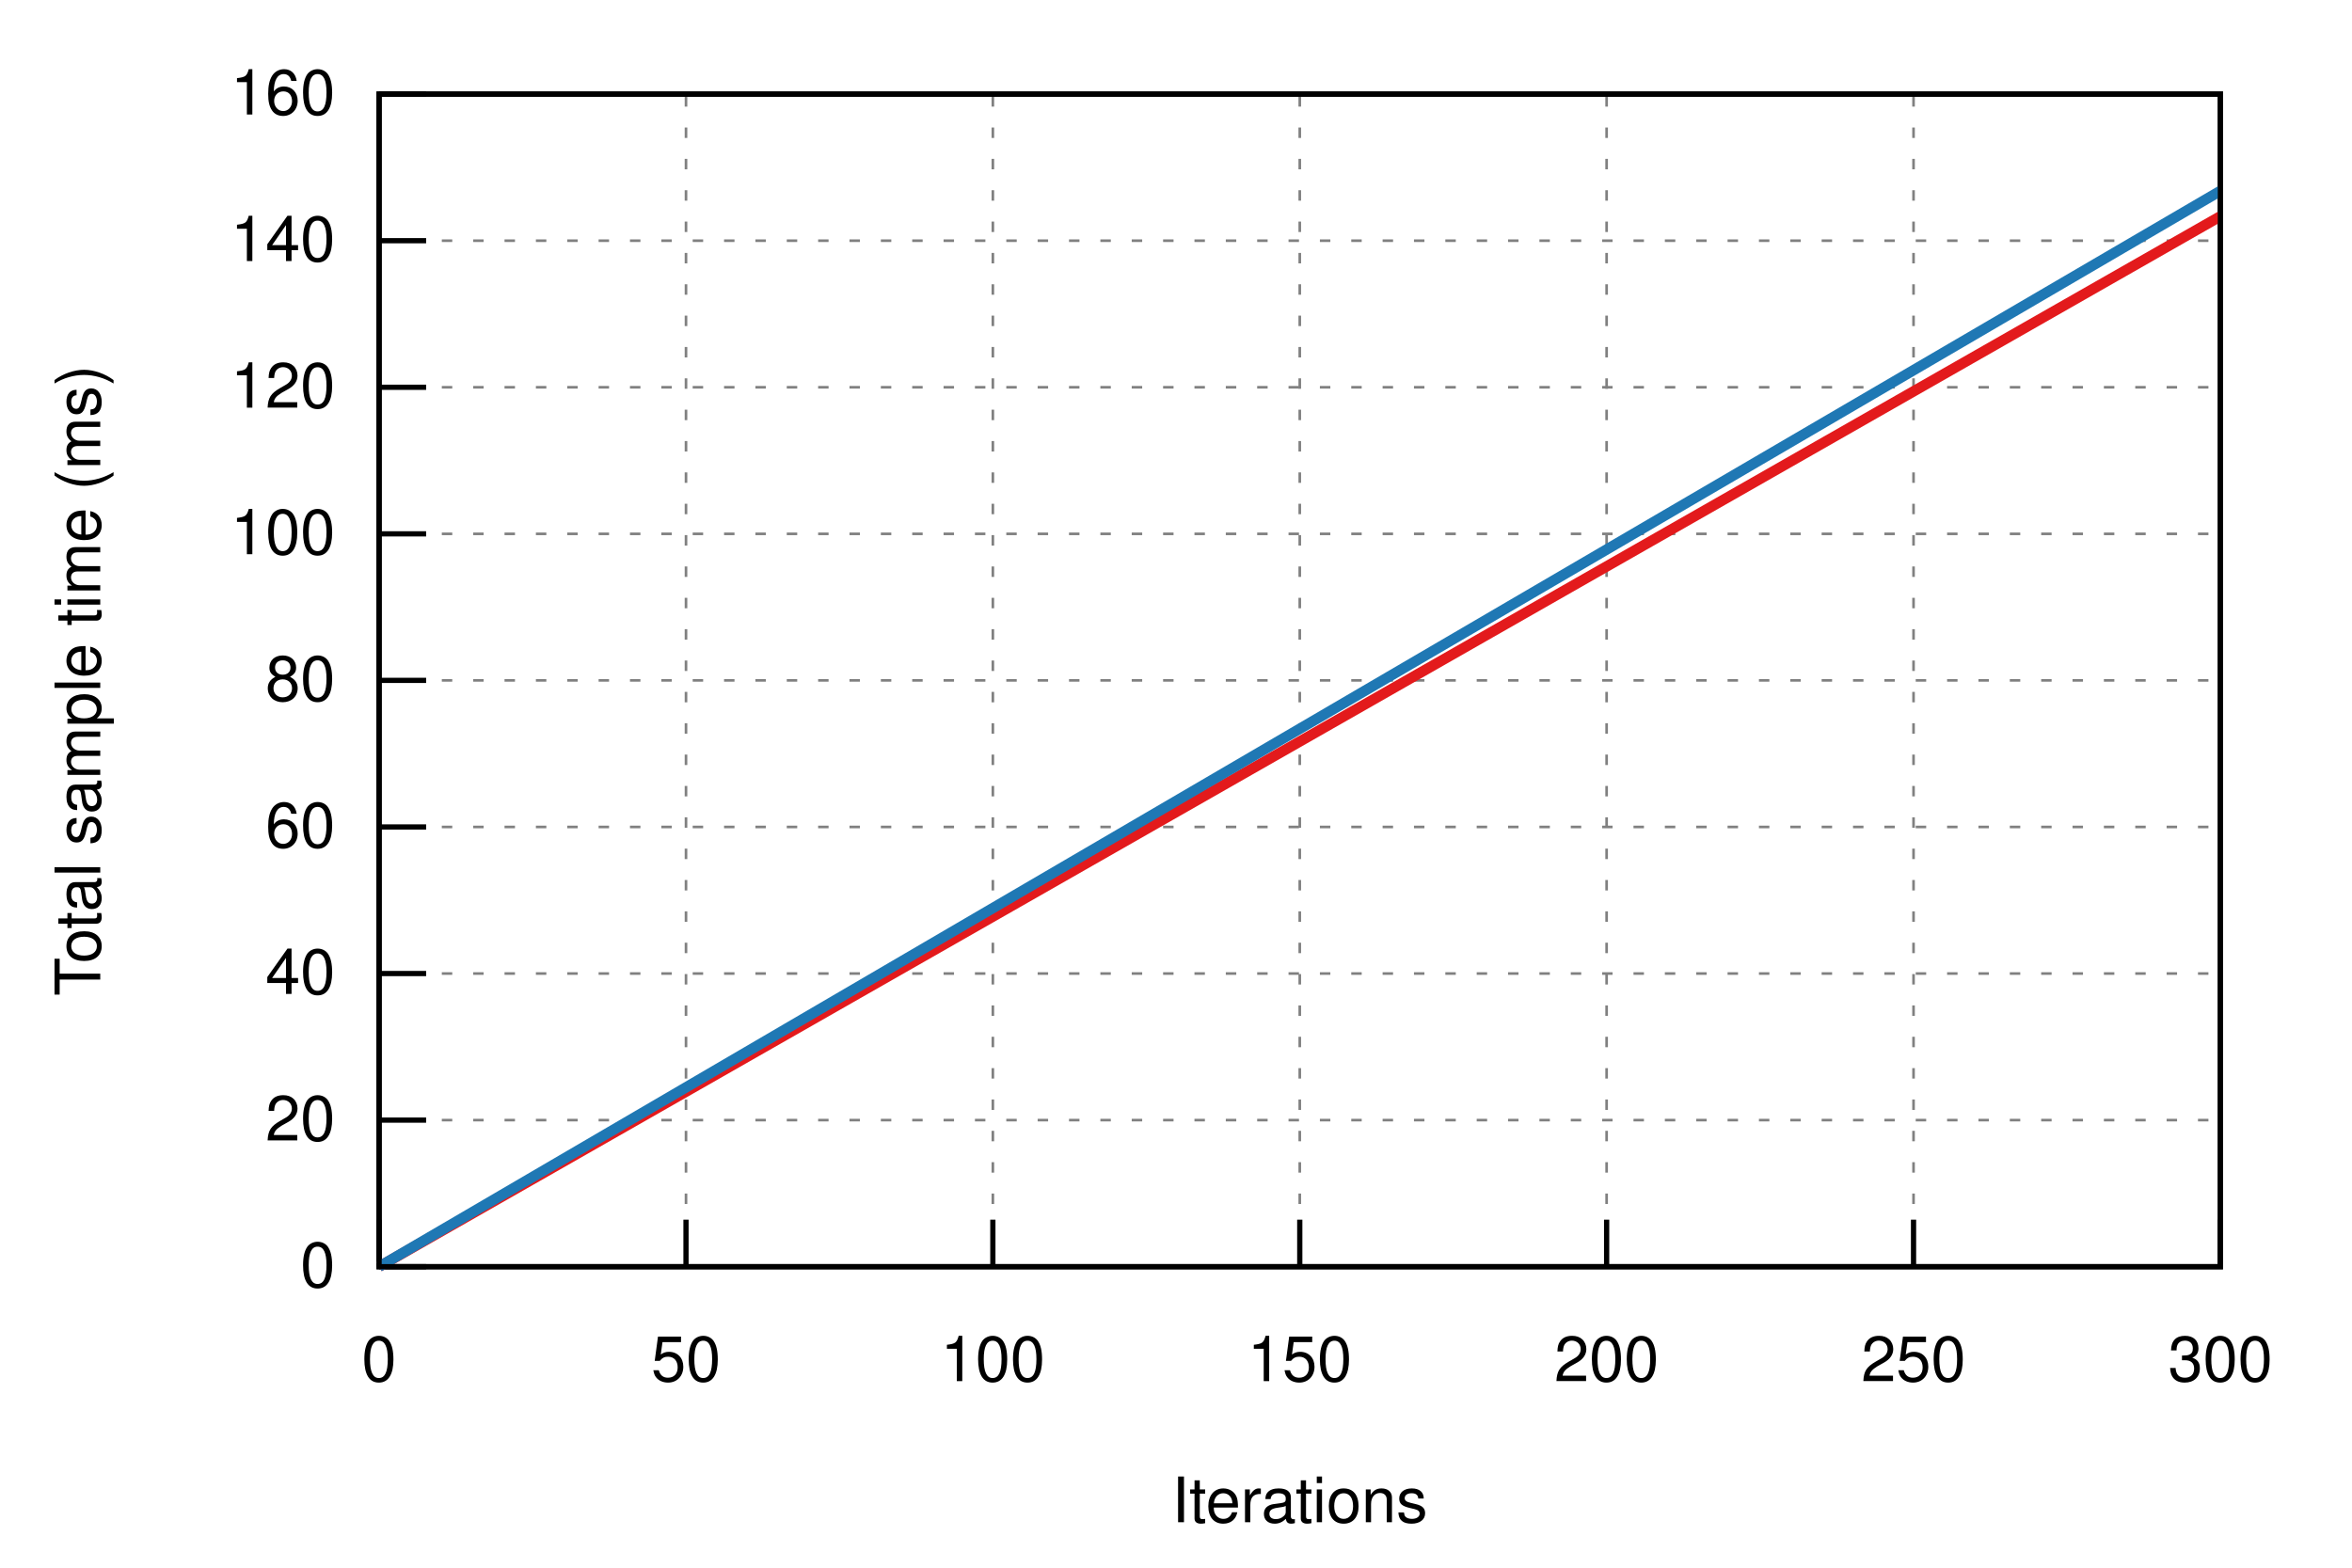
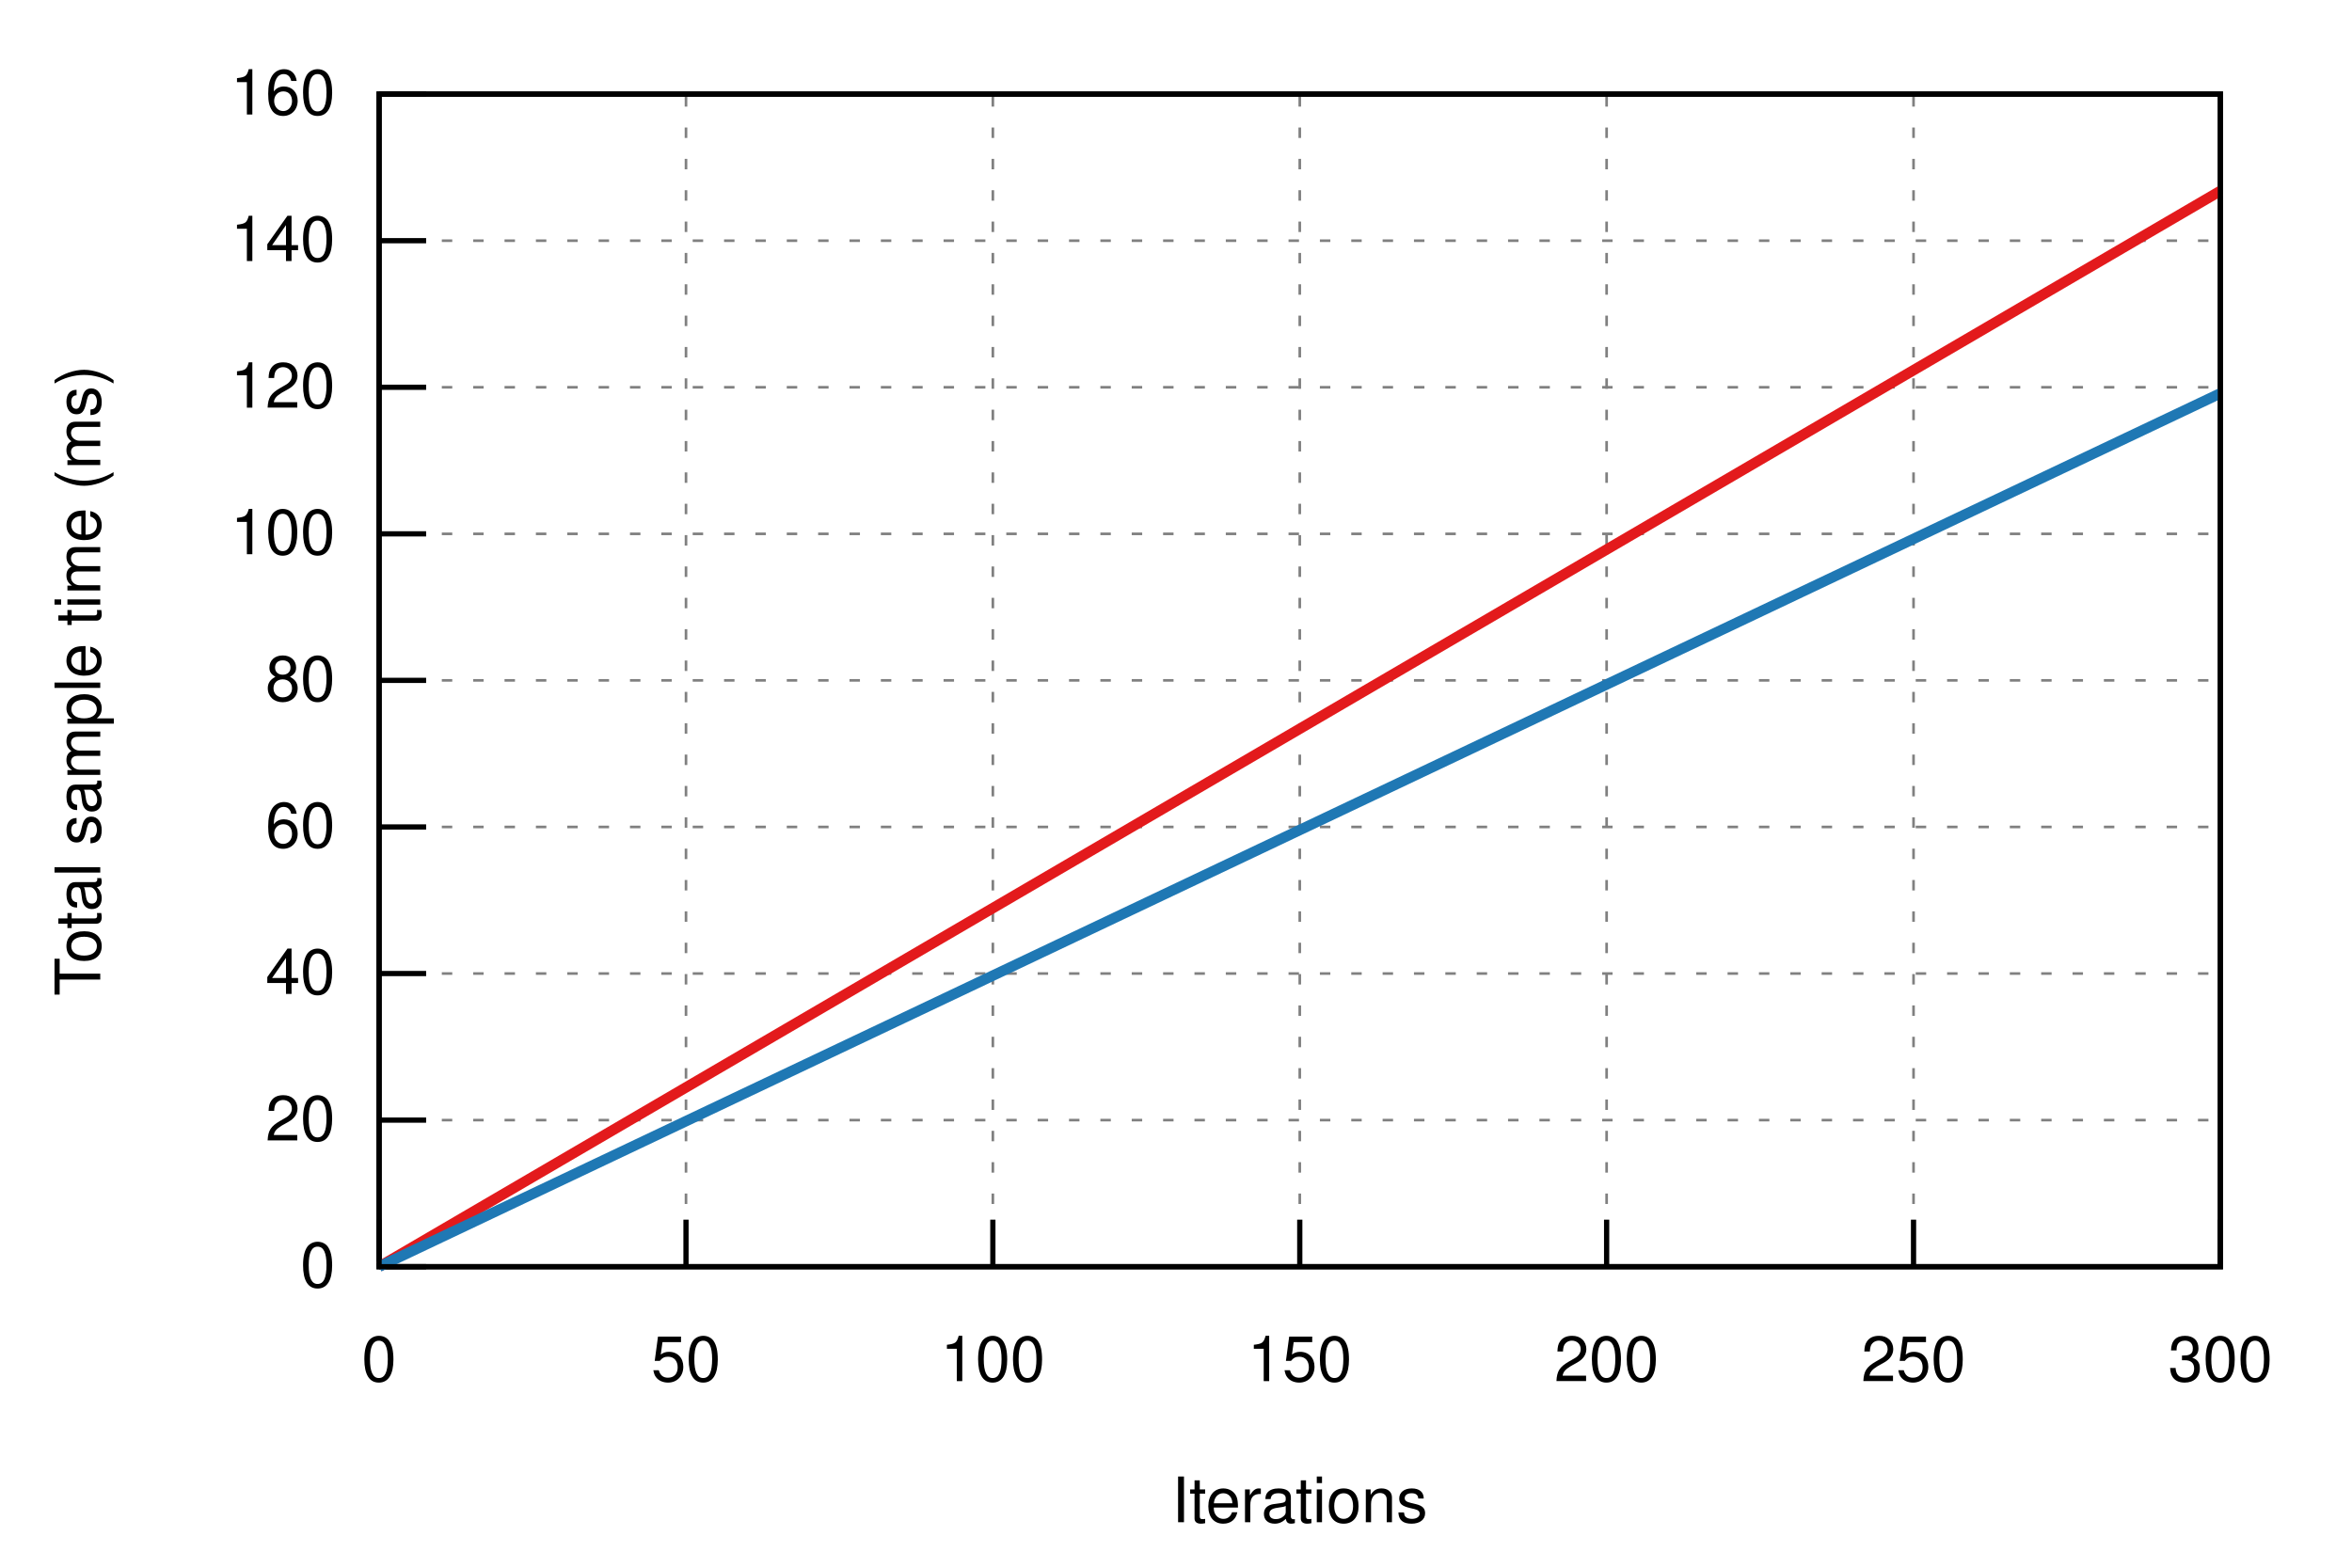
<svg xmlns="http://www.w3.org/2000/svg" xmlns:xlink="http://www.w3.org/1999/xlink" viewBox="0 0 450 300">
  <g id="gnuplot_canvas">
    <rect x="0" y="0" width="450" height="300" fill="none" />
    <defs>
      <circle id="gpDot" r="0.5" stroke-width="0.5" stroke="currentColor" />
      <path id="gpPt0" stroke-width="0.222" stroke="currentColor" d="M-1,0 h2 M0,-1 v2" />
      <path id="gpPt1" stroke-width="0.222" stroke="currentColor" d="M-1,-1 L1,1 M1,-1 L-1,1" />
      <path id="gpPt2" stroke-width="0.222" stroke="currentColor" d="M-1,0 L1,0 M0,-1 L0,1 M-1,-1 L1,1 M-1,1 L1,-1" />
      <rect id="gpPt3" stroke-width="0.222" stroke="currentColor" x="-1" y="-1" width="2" height="2" />
      <rect id="gpPt4" stroke-width="0.222" stroke="currentColor" fill="currentColor" x="-1" y="-1" width="2" height="2" />
      <circle id="gpPt5" stroke-width="0.222" stroke="currentColor" cx="0" cy="0" r="1" />
      <use xlink:href="#gpPt5" id="gpPt6" fill="currentColor" stroke="none" />
      <path id="gpPt7" stroke-width="0.222" stroke="currentColor" d="M0,-1.33 L-1.33,0.67 L1.33,0.67 z" />
      <use xlink:href="#gpPt7" id="gpPt8" fill="currentColor" stroke="none" />
      <use xlink:href="#gpPt7" id="gpPt9" stroke="currentColor" transform="rotate(180)" />
      <use xlink:href="#gpPt9" id="gpPt10" fill="currentColor" stroke="none" />
      <use xlink:href="#gpPt3" id="gpPt11" stroke="currentColor" transform="rotate(45)" />
      <use xlink:href="#gpPt11" id="gpPt12" fill="currentColor" stroke="none" />
      <path id="gpPt13" stroke-width="0.222" stroke="currentColor" d="M0,1.330 L1.265,0.411 L0.782,-1.067 L-0.782,-1.076 L-1.265,0.411 z" />
      <use xlink:href="#gpPt13" id="gpPt14" fill="currentColor" stroke="none" />
      <filter id="textbox" filterUnits="objectBoundingBox" x="0" y="0" height="1" width="1">
        <feFlood flood-color="white" flood-opacity="1" result="bgnd" />
        <feComposite in="SourceGraphic" in2="bgnd" operator="atop" />
      </filter>
      <filter id="greybox" filterUnits="objectBoundingBox" x="0" y="0" height="1" width="1">
        <feFlood flood-color="lightgrey" flood-opacity="1" result="grey" />
        <feComposite in="SourceGraphic" in2="grey" operator="atop" />
      </filter>
    </defs>
    <g fill="none" color="white" stroke="currentColor" stroke-width="1.00" stroke-linecap="butt" stroke-linejoin="miter">
</g>
    <g fill="none" color="black" stroke="currentColor" stroke-width="1.00" stroke-linecap="butt" stroke-linejoin="miter">
</g>
    <g fill="none" color="black" stroke="black" stroke-width="0.50" stroke-linecap="butt" stroke-linejoin="miter">
</g>
    <g fill="none" color="gray" stroke="currentColor" stroke-width="0.50" stroke-linecap="butt" stroke-linejoin="miter">
      <path stroke="gray" stroke-dasharray="2,4" class="gridline" d="M72.53,242.40 L424.82,242.40  " />
    </g>
    <g fill="none" color="gray" stroke="gray" stroke-width="1.00" stroke-linecap="butt" stroke-linejoin="miter">
</g>
    <g fill="none" color="black" stroke="currentColor" stroke-width="1.00" stroke-linecap="butt" stroke-linejoin="miter">
      <path stroke="black" d="M72.53,242.40 L81.53,242.40  " />
      <g transform="translate(64.14,246.30)" stroke="none" fill="black" font-family="Helvetica" font-size="12.00" text-anchor="end">
        <text>
          <tspan font-family="Helvetica"> 0</tspan>
        </text>
      </g>
    </g>
    <g fill="none" color="black" stroke="currentColor" stroke-width="1.00" stroke-linecap="butt" stroke-linejoin="miter">
</g>
    <g fill="none" color="black" stroke="black" stroke-width="0.50" stroke-linecap="butt" stroke-linejoin="miter">
</g>
    <g fill="none" color="gray" stroke="currentColor" stroke-width="0.50" stroke-linecap="butt" stroke-linejoin="miter">
      <path stroke="gray" stroke-dasharray="2,4" class="gridline" d="M72.53,214.35 L424.82,214.35  " />
    </g>
    <g fill="none" color="gray" stroke="gray" stroke-width="1.00" stroke-linecap="butt" stroke-linejoin="miter">
</g>
    <g fill="none" color="black" stroke="currentColor" stroke-width="1.00" stroke-linecap="butt" stroke-linejoin="miter">
      <path stroke="black" d="M72.53,214.35 L81.53,214.35  " />
      <g transform="translate(64.14,218.25)" stroke="none" fill="black" font-family="Helvetica" font-size="12.00" text-anchor="end">
        <text>
          <tspan font-family="Helvetica"> 20</tspan>
        </text>
      </g>
    </g>
    <g fill="none" color="black" stroke="currentColor" stroke-width="1.00" stroke-linecap="butt" stroke-linejoin="miter">
</g>
    <g fill="none" color="black" stroke="black" stroke-width="0.50" stroke-linecap="butt" stroke-linejoin="miter">
</g>
    <g fill="none" color="gray" stroke="currentColor" stroke-width="0.50" stroke-linecap="butt" stroke-linejoin="miter">
      <path stroke="gray" stroke-dasharray="2,4" class="gridline" d="M72.53,186.30 L424.82,186.30  " />
    </g>
    <g fill="none" color="gray" stroke="gray" stroke-width="1.00" stroke-linecap="butt" stroke-linejoin="miter">
</g>
    <g fill="none" color="black" stroke="currentColor" stroke-width="1.00" stroke-linecap="butt" stroke-linejoin="miter">
      <path stroke="black" d="M72.53,186.30 L81.53,186.30  " />
      <g transform="translate(64.14,190.20)" stroke="none" fill="black" font-family="Helvetica" font-size="12.00" text-anchor="end">
        <text>
          <tspan font-family="Helvetica"> 40</tspan>
        </text>
      </g>
    </g>
    <g fill="none" color="black" stroke="currentColor" stroke-width="1.00" stroke-linecap="butt" stroke-linejoin="miter">
</g>
    <g fill="none" color="black" stroke="black" stroke-width="0.50" stroke-linecap="butt" stroke-linejoin="miter">
</g>
    <g fill="none" color="gray" stroke="currentColor" stroke-width="0.50" stroke-linecap="butt" stroke-linejoin="miter">
      <path stroke="gray" stroke-dasharray="2,4" class="gridline" d="M72.53,158.25 L424.82,158.25  " />
    </g>
    <g fill="none" color="gray" stroke="gray" stroke-width="1.00" stroke-linecap="butt" stroke-linejoin="miter">
</g>
    <g fill="none" color="black" stroke="currentColor" stroke-width="1.00" stroke-linecap="butt" stroke-linejoin="miter">
      <path stroke="black" d="M72.53,158.25 L81.53,158.25  " />
      <g transform="translate(64.14,162.15)" stroke="none" fill="black" font-family="Helvetica" font-size="12.00" text-anchor="end">
        <text>
          <tspan font-family="Helvetica"> 60</tspan>
        </text>
      </g>
    </g>
    <g fill="none" color="black" stroke="currentColor" stroke-width="1.00" stroke-linecap="butt" stroke-linejoin="miter">
</g>
    <g fill="none" color="black" stroke="black" stroke-width="0.50" stroke-linecap="butt" stroke-linejoin="miter">
</g>
    <g fill="none" color="gray" stroke="currentColor" stroke-width="0.50" stroke-linecap="butt" stroke-linejoin="miter">
      <path stroke="gray" stroke-dasharray="2,4" class="gridline" d="M72.53,130.20 L424.82,130.20  " />
    </g>
    <g fill="none" color="gray" stroke="gray" stroke-width="1.00" stroke-linecap="butt" stroke-linejoin="miter">
</g>
    <g fill="none" color="black" stroke="currentColor" stroke-width="1.00" stroke-linecap="butt" stroke-linejoin="miter">
      <path stroke="black" d="M72.53,130.20 L81.53,130.20  " />
      <g transform="translate(64.14,134.10)" stroke="none" fill="black" font-family="Helvetica" font-size="12.00" text-anchor="end">
        <text>
          <tspan font-family="Helvetica"> 80</tspan>
        </text>
      </g>
    </g>
    <g fill="none" color="black" stroke="currentColor" stroke-width="1.00" stroke-linecap="butt" stroke-linejoin="miter">
</g>
    <g fill="none" color="black" stroke="black" stroke-width="0.50" stroke-linecap="butt" stroke-linejoin="miter">
</g>
    <g fill="none" color="gray" stroke="currentColor" stroke-width="0.50" stroke-linecap="butt" stroke-linejoin="miter">
      <path stroke="gray" stroke-dasharray="2,4" class="gridline" d="M72.53,102.16 L424.82,102.16  " />
    </g>
    <g fill="none" color="gray" stroke="gray" stroke-width="1.00" stroke-linecap="butt" stroke-linejoin="miter">
</g>
    <g fill="none" color="black" stroke="currentColor" stroke-width="1.00" stroke-linecap="butt" stroke-linejoin="miter">
      <path stroke="black" d="M72.53,102.16 L81.53,102.16  " />
      <g transform="translate(64.14,106.06)" stroke="none" fill="black" font-family="Helvetica" font-size="12.00" text-anchor="end">
        <text>
          <tspan font-family="Helvetica"> 100</tspan>
        </text>
      </g>
    </g>
    <g fill="none" color="black" stroke="currentColor" stroke-width="1.00" stroke-linecap="butt" stroke-linejoin="miter">
</g>
    <g fill="none" color="black" stroke="black" stroke-width="0.50" stroke-linecap="butt" stroke-linejoin="miter">
</g>
    <g fill="none" color="gray" stroke="currentColor" stroke-width="0.50" stroke-linecap="butt" stroke-linejoin="miter">
      <path stroke="gray" stroke-dasharray="2,4" class="gridline" d="M72.53,74.11 L424.82,74.11  " />
    </g>
    <g fill="none" color="gray" stroke="gray" stroke-width="1.00" stroke-linecap="butt" stroke-linejoin="miter">
</g>
    <g fill="none" color="black" stroke="currentColor" stroke-width="1.00" stroke-linecap="butt" stroke-linejoin="miter">
      <path stroke="black" d="M72.53,74.11 L81.53,74.11  " />
      <g transform="translate(64.14,78.01)" stroke="none" fill="black" font-family="Helvetica" font-size="12.00" text-anchor="end">
        <text>
          <tspan font-family="Helvetica"> 120</tspan>
        </text>
      </g>
    </g>
    <g fill="none" color="black" stroke="currentColor" stroke-width="1.00" stroke-linecap="butt" stroke-linejoin="miter">
</g>
    <g fill="none" color="black" stroke="black" stroke-width="0.50" stroke-linecap="butt" stroke-linejoin="miter">
</g>
    <g fill="none" color="gray" stroke="currentColor" stroke-width="0.50" stroke-linecap="butt" stroke-linejoin="miter">
      <path stroke="gray" stroke-dasharray="2,4" class="gridline" d="M72.53,46.06 L424.82,46.06  " />
    </g>
    <g fill="none" color="gray" stroke="gray" stroke-width="1.00" stroke-linecap="butt" stroke-linejoin="miter">
</g>
    <g fill="none" color="black" stroke="currentColor" stroke-width="1.00" stroke-linecap="butt" stroke-linejoin="miter">
      <path stroke="black" d="M72.53,46.06 L81.53,46.06  " />
      <g transform="translate(64.14,49.96)" stroke="none" fill="black" font-family="Helvetica" font-size="12.00" text-anchor="end">
        <text>
          <tspan font-family="Helvetica"> 140</tspan>
        </text>
      </g>
    </g>
    <g fill="none" color="black" stroke="currentColor" stroke-width="1.00" stroke-linecap="butt" stroke-linejoin="miter">
</g>
    <g fill="none" color="black" stroke="black" stroke-width="0.50" stroke-linecap="butt" stroke-linejoin="miter">
</g>
    <g fill="none" color="gray" stroke="currentColor" stroke-width="0.50" stroke-linecap="butt" stroke-linejoin="miter">
      <path stroke="gray" stroke-dasharray="2,4" class="gridline" d="M72.53,18.01 L424.82,18.01  " />
    </g>
    <g fill="none" color="gray" stroke="gray" stroke-width="1.00" stroke-linecap="butt" stroke-linejoin="miter">
</g>
    <g fill="none" color="black" stroke="currentColor" stroke-width="1.00" stroke-linecap="butt" stroke-linejoin="miter">
      <path stroke="black" d="M72.53,18.01 L81.53,18.01  " />
      <g transform="translate(64.14,21.91)" stroke="none" fill="black" font-family="Helvetica" font-size="12.00" text-anchor="end">
        <text>
          <tspan font-family="Helvetica"> 160</tspan>
        </text>
      </g>
    </g>
    <g fill="none" color="black" stroke="currentColor" stroke-width="1.00" stroke-linecap="butt" stroke-linejoin="miter">
</g>
    <g fill="none" color="black" stroke="black" stroke-width="0.50" stroke-linecap="butt" stroke-linejoin="miter">
</g>
    <g fill="none" color="gray" stroke="currentColor" stroke-width="0.50" stroke-linecap="butt" stroke-linejoin="miter">
      <path stroke="gray" stroke-dasharray="2,4" class="gridline" d="M72.53,242.40 L72.53,18.01  " />
    </g>
    <g fill="none" color="gray" stroke="gray" stroke-width="1.00" stroke-linecap="butt" stroke-linejoin="miter">
</g>
    <g fill="none" color="black" stroke="currentColor" stroke-width="1.00" stroke-linecap="butt" stroke-linejoin="miter">
      <path stroke="black" d="M72.53,242.40 L72.53,233.40  " />
      <g transform="translate(72.53,264.30)" stroke="none" fill="black" font-family="Helvetica" font-size="12.00" text-anchor="middle">
        <text>
          <tspan font-family="Helvetica"> 0</tspan>
        </text>
      </g>
    </g>
    <g fill="none" color="black" stroke="currentColor" stroke-width="1.00" stroke-linecap="butt" stroke-linejoin="miter">
</g>
    <g fill="none" color="black" stroke="black" stroke-width="0.50" stroke-linecap="butt" stroke-linejoin="miter">
</g>
    <g fill="none" color="gray" stroke="currentColor" stroke-width="0.50" stroke-linecap="butt" stroke-linejoin="miter">
      <path stroke="gray" stroke-dasharray="2,4" class="gridline" d="M131.25,242.40 L131.25,18.01  " />
    </g>
    <g fill="none" color="gray" stroke="gray" stroke-width="1.00" stroke-linecap="butt" stroke-linejoin="miter">
</g>
    <g fill="none" color="black" stroke="currentColor" stroke-width="1.00" stroke-linecap="butt" stroke-linejoin="miter">
      <path stroke="black" d="M131.25,242.40 L131.25,233.40  " />
      <g transform="translate(131.25,264.30)" stroke="none" fill="black" font-family="Helvetica" font-size="12.00" text-anchor="middle">
        <text>
          <tspan font-family="Helvetica"> 50</tspan>
        </text>
      </g>
    </g>
    <g fill="none" color="black" stroke="currentColor" stroke-width="1.00" stroke-linecap="butt" stroke-linejoin="miter">
</g>
    <g fill="none" color="black" stroke="black" stroke-width="0.50" stroke-linecap="butt" stroke-linejoin="miter">
</g>
    <g fill="none" color="gray" stroke="currentColor" stroke-width="0.50" stroke-linecap="butt" stroke-linejoin="miter">
      <path stroke="gray" stroke-dasharray="2,4" class="gridline" d="M189.96,242.40 L189.96,18.01  " />
    </g>
    <g fill="none" color="gray" stroke="gray" stroke-width="1.00" stroke-linecap="butt" stroke-linejoin="miter">
</g>
    <g fill="none" color="black" stroke="currentColor" stroke-width="1.00" stroke-linecap="butt" stroke-linejoin="miter">
      <path stroke="black" d="M189.96,242.40 L189.96,233.40  " />
      <g transform="translate(189.96,264.30)" stroke="none" fill="black" font-family="Helvetica" font-size="12.00" text-anchor="middle">
        <text>
          <tspan font-family="Helvetica"> 100</tspan>
        </text>
      </g>
    </g>
    <g fill="none" color="black" stroke="currentColor" stroke-width="1.00" stroke-linecap="butt" stroke-linejoin="miter">
</g>
    <g fill="none" color="black" stroke="black" stroke-width="0.50" stroke-linecap="butt" stroke-linejoin="miter">
</g>
    <g fill="none" color="gray" stroke="currentColor" stroke-width="0.50" stroke-linecap="butt" stroke-linejoin="miter">
      <path stroke="gray" stroke-dasharray="2,4" class="gridline" d="M248.68,242.40 L248.68,18.01  " />
    </g>
    <g fill="none" color="gray" stroke="gray" stroke-width="1.00" stroke-linecap="butt" stroke-linejoin="miter">
</g>
    <g fill="none" color="black" stroke="currentColor" stroke-width="1.00" stroke-linecap="butt" stroke-linejoin="miter">
      <path stroke="black" d="M248.68,242.40 L248.68,233.40  " />
      <g transform="translate(248.68,264.30)" stroke="none" fill="black" font-family="Helvetica" font-size="12.00" text-anchor="middle">
        <text>
          <tspan font-family="Helvetica"> 150</tspan>
        </text>
      </g>
    </g>
    <g fill="none" color="black" stroke="currentColor" stroke-width="1.00" stroke-linecap="butt" stroke-linejoin="miter">
</g>
    <g fill="none" color="black" stroke="black" stroke-width="0.50" stroke-linecap="butt" stroke-linejoin="miter">
</g>
    <g fill="none" color="gray" stroke="currentColor" stroke-width="0.50" stroke-linecap="butt" stroke-linejoin="miter">
      <path stroke="gray" stroke-dasharray="2,4" class="gridline" d="M307.39,242.40 L307.39,18.01  " />
    </g>
    <g fill="none" color="gray" stroke="gray" stroke-width="1.00" stroke-linecap="butt" stroke-linejoin="miter">
</g>
    <g fill="none" color="black" stroke="currentColor" stroke-width="1.00" stroke-linecap="butt" stroke-linejoin="miter">
      <path stroke="black" d="M307.39,242.40 L307.39,233.40  " />
      <g transform="translate(307.39,264.30)" stroke="none" fill="black" font-family="Helvetica" font-size="12.00" text-anchor="middle">
        <text>
          <tspan font-family="Helvetica"> 200</tspan>
        </text>
      </g>
    </g>
    <g fill="none" color="black" stroke="currentColor" stroke-width="1.00" stroke-linecap="butt" stroke-linejoin="miter">
</g>
    <g fill="none" color="black" stroke="black" stroke-width="0.50" stroke-linecap="butt" stroke-linejoin="miter">
</g>
    <g fill="none" color="gray" stroke="currentColor" stroke-width="0.50" stroke-linecap="butt" stroke-linejoin="miter">
      <path stroke="gray" stroke-dasharray="2,4" class="gridline" d="M366.11,242.40 L366.11,18.01  " />
    </g>
    <g fill="none" color="gray" stroke="gray" stroke-width="1.00" stroke-linecap="butt" stroke-linejoin="miter">
</g>
    <g fill="none" color="black" stroke="currentColor" stroke-width="1.00" stroke-linecap="butt" stroke-linejoin="miter">
      <path stroke="black" d="M366.11,242.40 L366.11,233.40  " />
      <g transform="translate(366.11,264.30)" stroke="none" fill="black" font-family="Helvetica" font-size="12.00" text-anchor="middle">
        <text>
          <tspan font-family="Helvetica"> 250</tspan>
        </text>
      </g>
    </g>
    <g fill="none" color="black" stroke="currentColor" stroke-width="1.00" stroke-linecap="butt" stroke-linejoin="miter">
</g>
    <g fill="none" color="black" stroke="black" stroke-width="0.50" stroke-linecap="butt" stroke-linejoin="miter">
</g>
    <g fill="none" color="gray" stroke="currentColor" stroke-width="0.50" stroke-linecap="butt" stroke-linejoin="miter">
      <path stroke="gray" stroke-dasharray="2,4" class="gridline" d="M424.82,242.40 L424.82,18.01  " />
    </g>
    <g fill="none" color="gray" stroke="gray" stroke-width="1.00" stroke-linecap="butt" stroke-linejoin="miter">
</g>
    <g fill="none" color="black" stroke="currentColor" stroke-width="1.00" stroke-linecap="butt" stroke-linejoin="miter">
      <path stroke="black" d="M424.82,242.40 L424.82,233.40  " />
      <g transform="translate(424.82,264.30)" stroke="none" fill="black" font-family="Helvetica" font-size="12.00" text-anchor="middle">
        <text>
          <tspan font-family="Helvetica"> 300</tspan>
        </text>
      </g>
    </g>
    <g fill="none" color="black" stroke="currentColor" stroke-width="1.00" stroke-linecap="butt" stroke-linejoin="miter">
</g>
    <g fill="none" color="black" stroke="currentColor" stroke-width="1.00" stroke-linecap="butt" stroke-linejoin="miter">
      <path stroke="black" d="M72.53,18.01 L72.53,242.40 L424.82,242.40 L424.82,18.01 L72.53,18.01 Z  " />
    </g>
    <g fill="none" color="black" stroke="currentColor" stroke-width="1.00" stroke-linecap="butt" stroke-linejoin="miter">
</g>
    <g id="gnuplot_plot_1" fill="none">
      <g fill="none" color="black" stroke="currentColor" stroke-width="1.00" stroke-linecap="butt" stroke-linejoin="miter">
        <g stroke="none" shape-rendering="crispEdges">
          <polygon fill="rgb(227,  26,  28)" fill-opacity="0.25" points="72.53,242.40 72.53,242.40 72.53,242.40 " />
-           <polygon fill="rgb(227,  26,  28)" fill-opacity="0.25" points="72.53,242.40 424.82,42.19 424.82,40.60 " />
+           <polygon fill="rgb(227,  26,  28)" fill-opacity="0.25" points="72.53,242.40 424.82,37.23 424.82,35.84 " />
        </g>
      </g>
    </g>
    <g id="gnuplot_plot_2" fill="none">
      <g fill="none" color="black" stroke="currentColor" stroke-width="1.00" stroke-linecap="butt" stroke-linejoin="miter">
        <g stroke="none" shape-rendering="crispEdges">
          <polygon fill="rgb( 31, 120, 180)" fill-opacity="0.25" points="72.53,242.40 72.53,242.40 72.53,242.40 " />
-           <polygon fill="rgb( 31, 120, 180)" fill-opacity="0.25" points="72.53,242.40 424.82,37.23 424.82,35.84 " />
+           <polygon fill="rgb( 31, 120, 180)" fill-opacity="0.25" points="72.53,242.40 424.82,75.86 424.82,74.69 " />
        </g>
      </g>
    </g>
    <g id="gnuplot_plot_3">
      <g fill="none" color="white" stroke="rgb( 31, 120, 180)" stroke-width="2.00" stroke-linecap="butt" stroke-linejoin="miter">
</g>
      <g fill="none" color="black" stroke="currentColor" stroke-width="2.00" stroke-linecap="butt" stroke-linejoin="miter">
-         <path stroke="rgb(227,  26,  28)" d="M72.53,242.40 L424.82,41.39  " />
+         <path stroke="rgb(227,  26,  28)" d="M72.53,242.40 L424.82,36.53  " />
      </g>
    </g>
    <g id="gnuplot_plot_4">
      <g fill="none" color="black" stroke="currentColor" stroke-width="2.00" stroke-linecap="butt" stroke-linejoin="miter">
-         <path stroke="rgb( 31, 120, 180)" d="M72.53,242.40 L424.82,36.53  " />
+         <path stroke="rgb( 31, 120, 180)" d="M72.53,242.40 L424.82,75.27  " />
      </g>
    </g>
    <g fill="none" color="black" stroke="currentColor" stroke-width="2.00" stroke-linecap="butt" stroke-linejoin="miter">
</g>
    <g fill="none" color="black" stroke="black" stroke-width="1.00" stroke-linecap="butt" stroke-linejoin="miter">
</g>
    <g fill="none" color="black" stroke="currentColor" stroke-width="1.00" stroke-linecap="butt" stroke-linejoin="miter">
      <path stroke="black" d="M72.53,18.01 L72.53,242.40 L424.82,242.40 L424.82,18.01 L72.53,18.01 Z  " />
      <g transform="translate(19.18,130.21) rotate(270.00)" stroke="none" fill="black" font-family="Helvetica" font-size="12.00" text-anchor="middle">
        <text>
          <tspan font-family="Helvetica">Total sample time (ms)</tspan>
        </text>
      </g>
    </g>
    <g fill="none" color="black" stroke="currentColor" stroke-width="1.00" stroke-linecap="butt" stroke-linejoin="miter">
      <g transform="translate(248.67,291.30)" stroke="none" fill="black" font-family="Helvetica" font-size="12.00" text-anchor="middle">
        <text>
          <tspan font-family="Helvetica">Iterations</tspan>
        </text>
      </g>
    </g>
    <g fill="none" color="black" stroke="currentColor" stroke-width="1.00" stroke-linecap="butt" stroke-linejoin="miter">
</g>
    <g fill="none" color="black" stroke="currentColor" stroke-width="1.00" stroke-linecap="butt" stroke-linejoin="miter">
</g>
  </g>
</svg>
